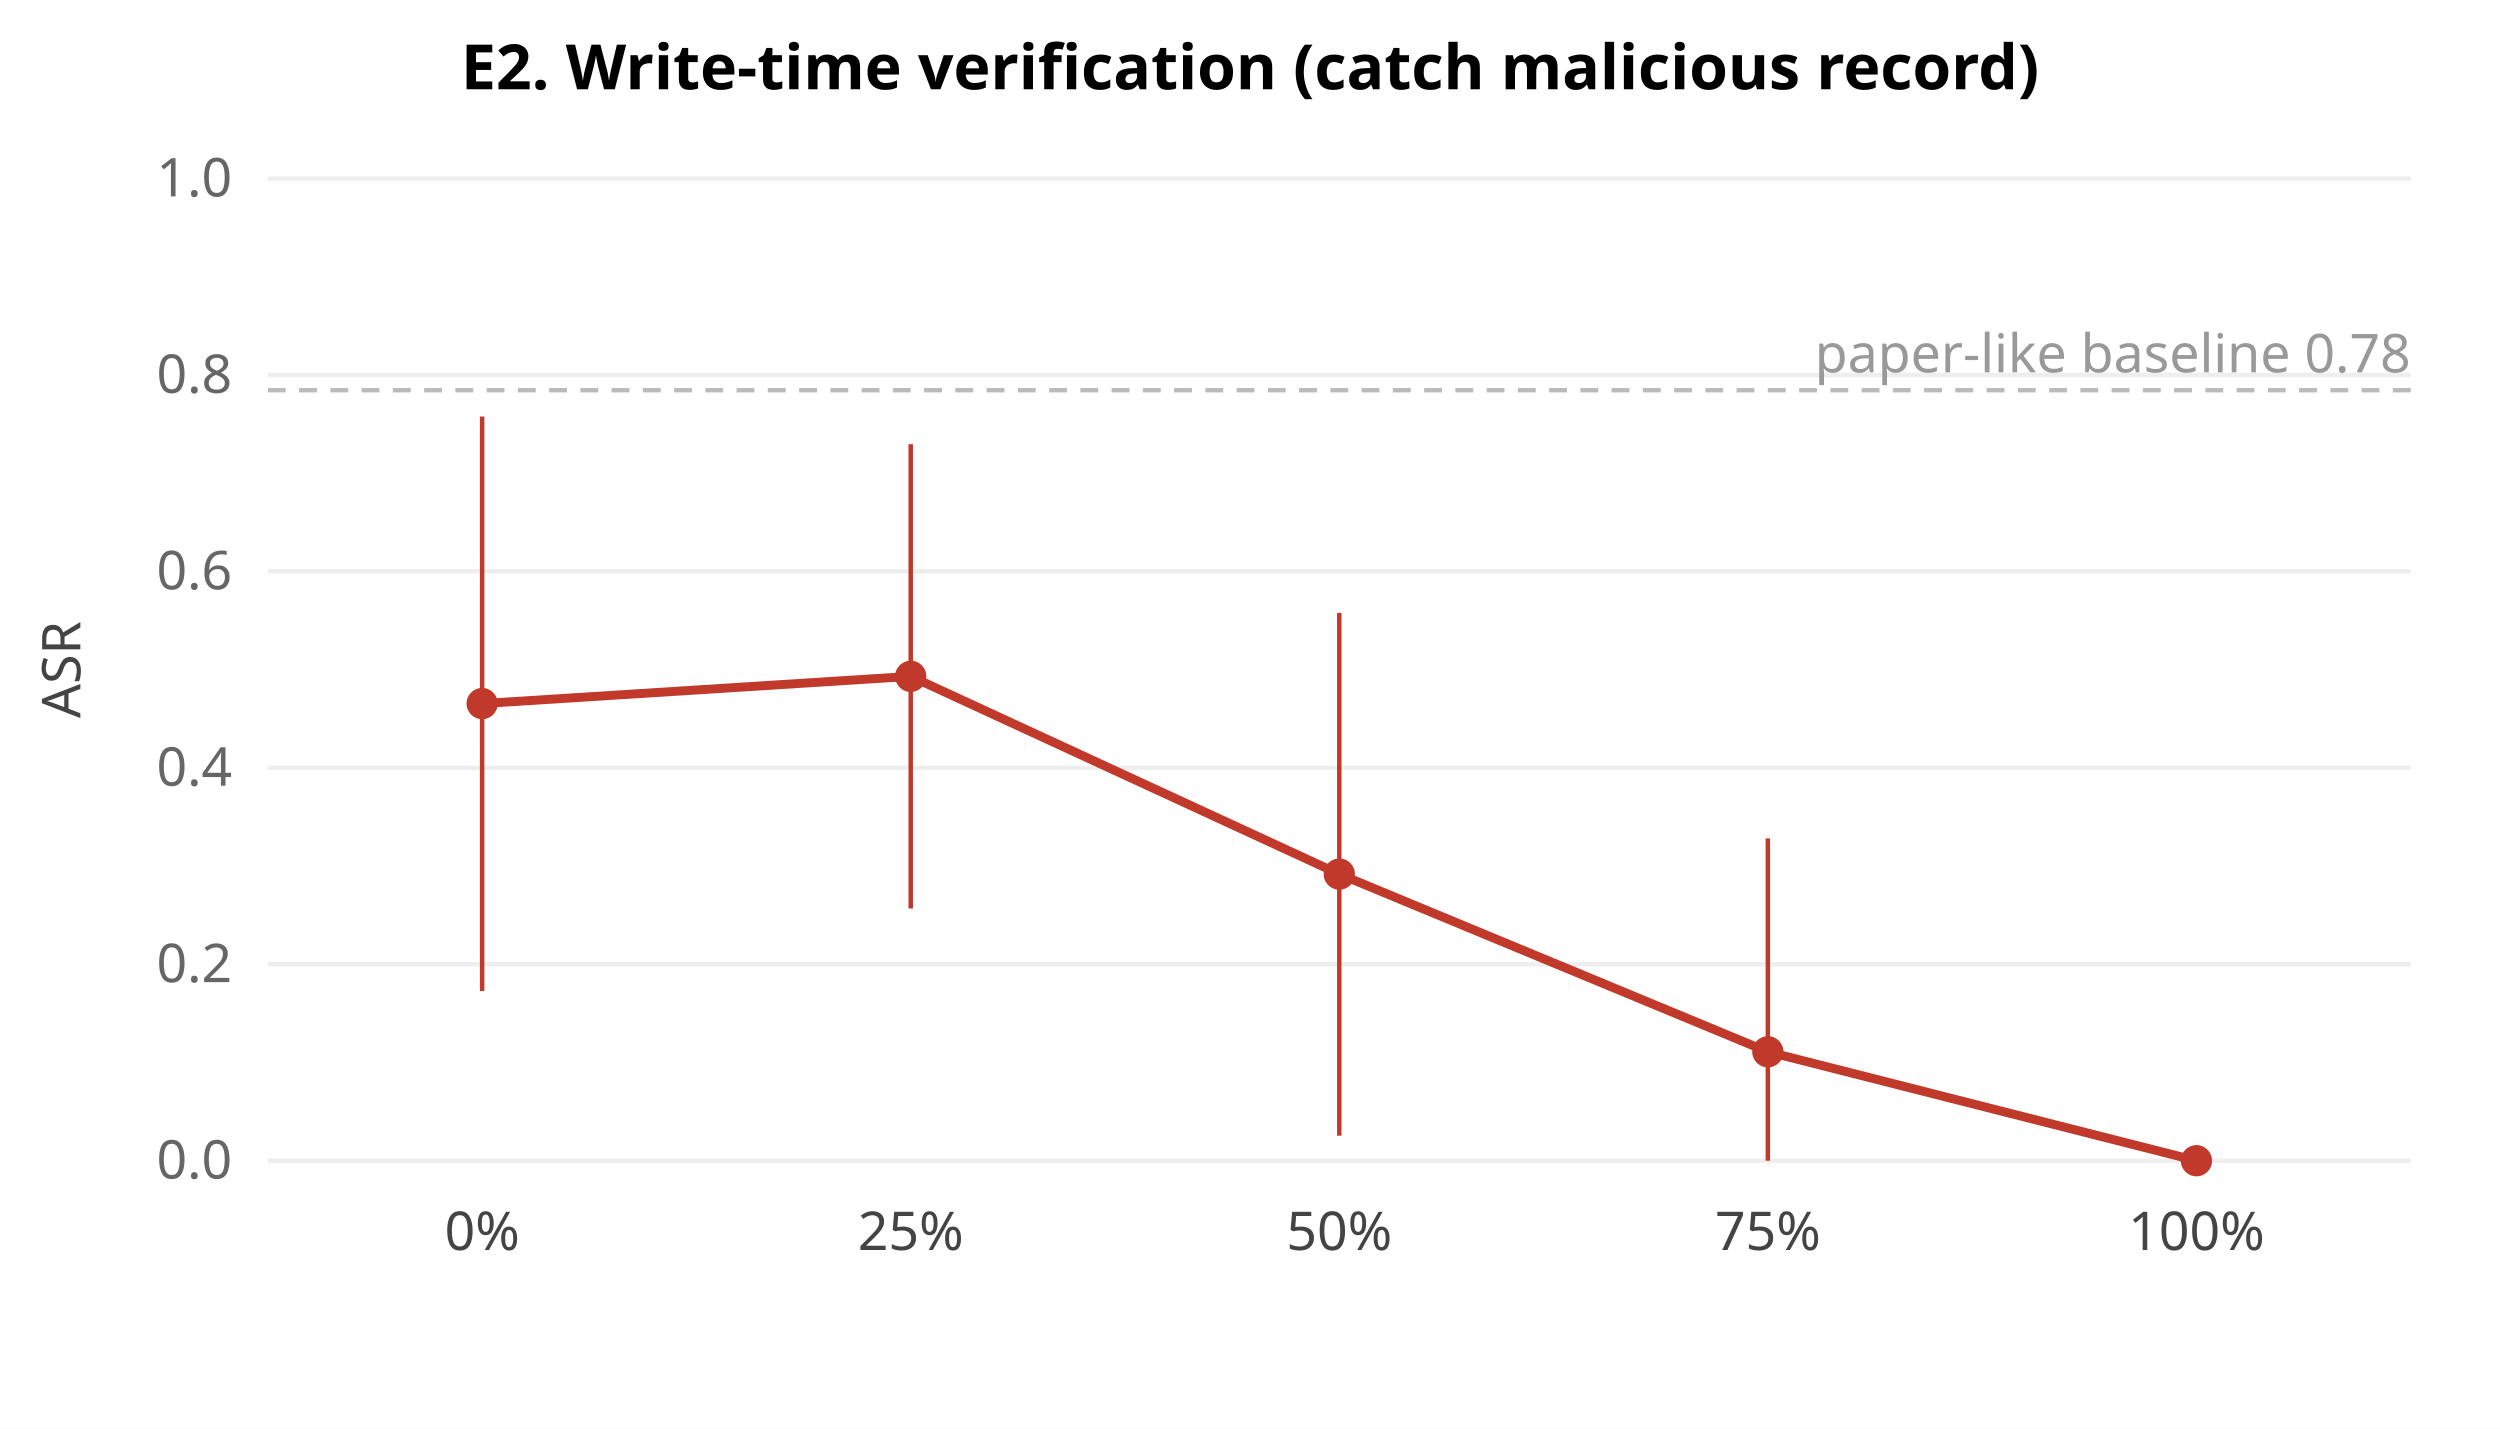
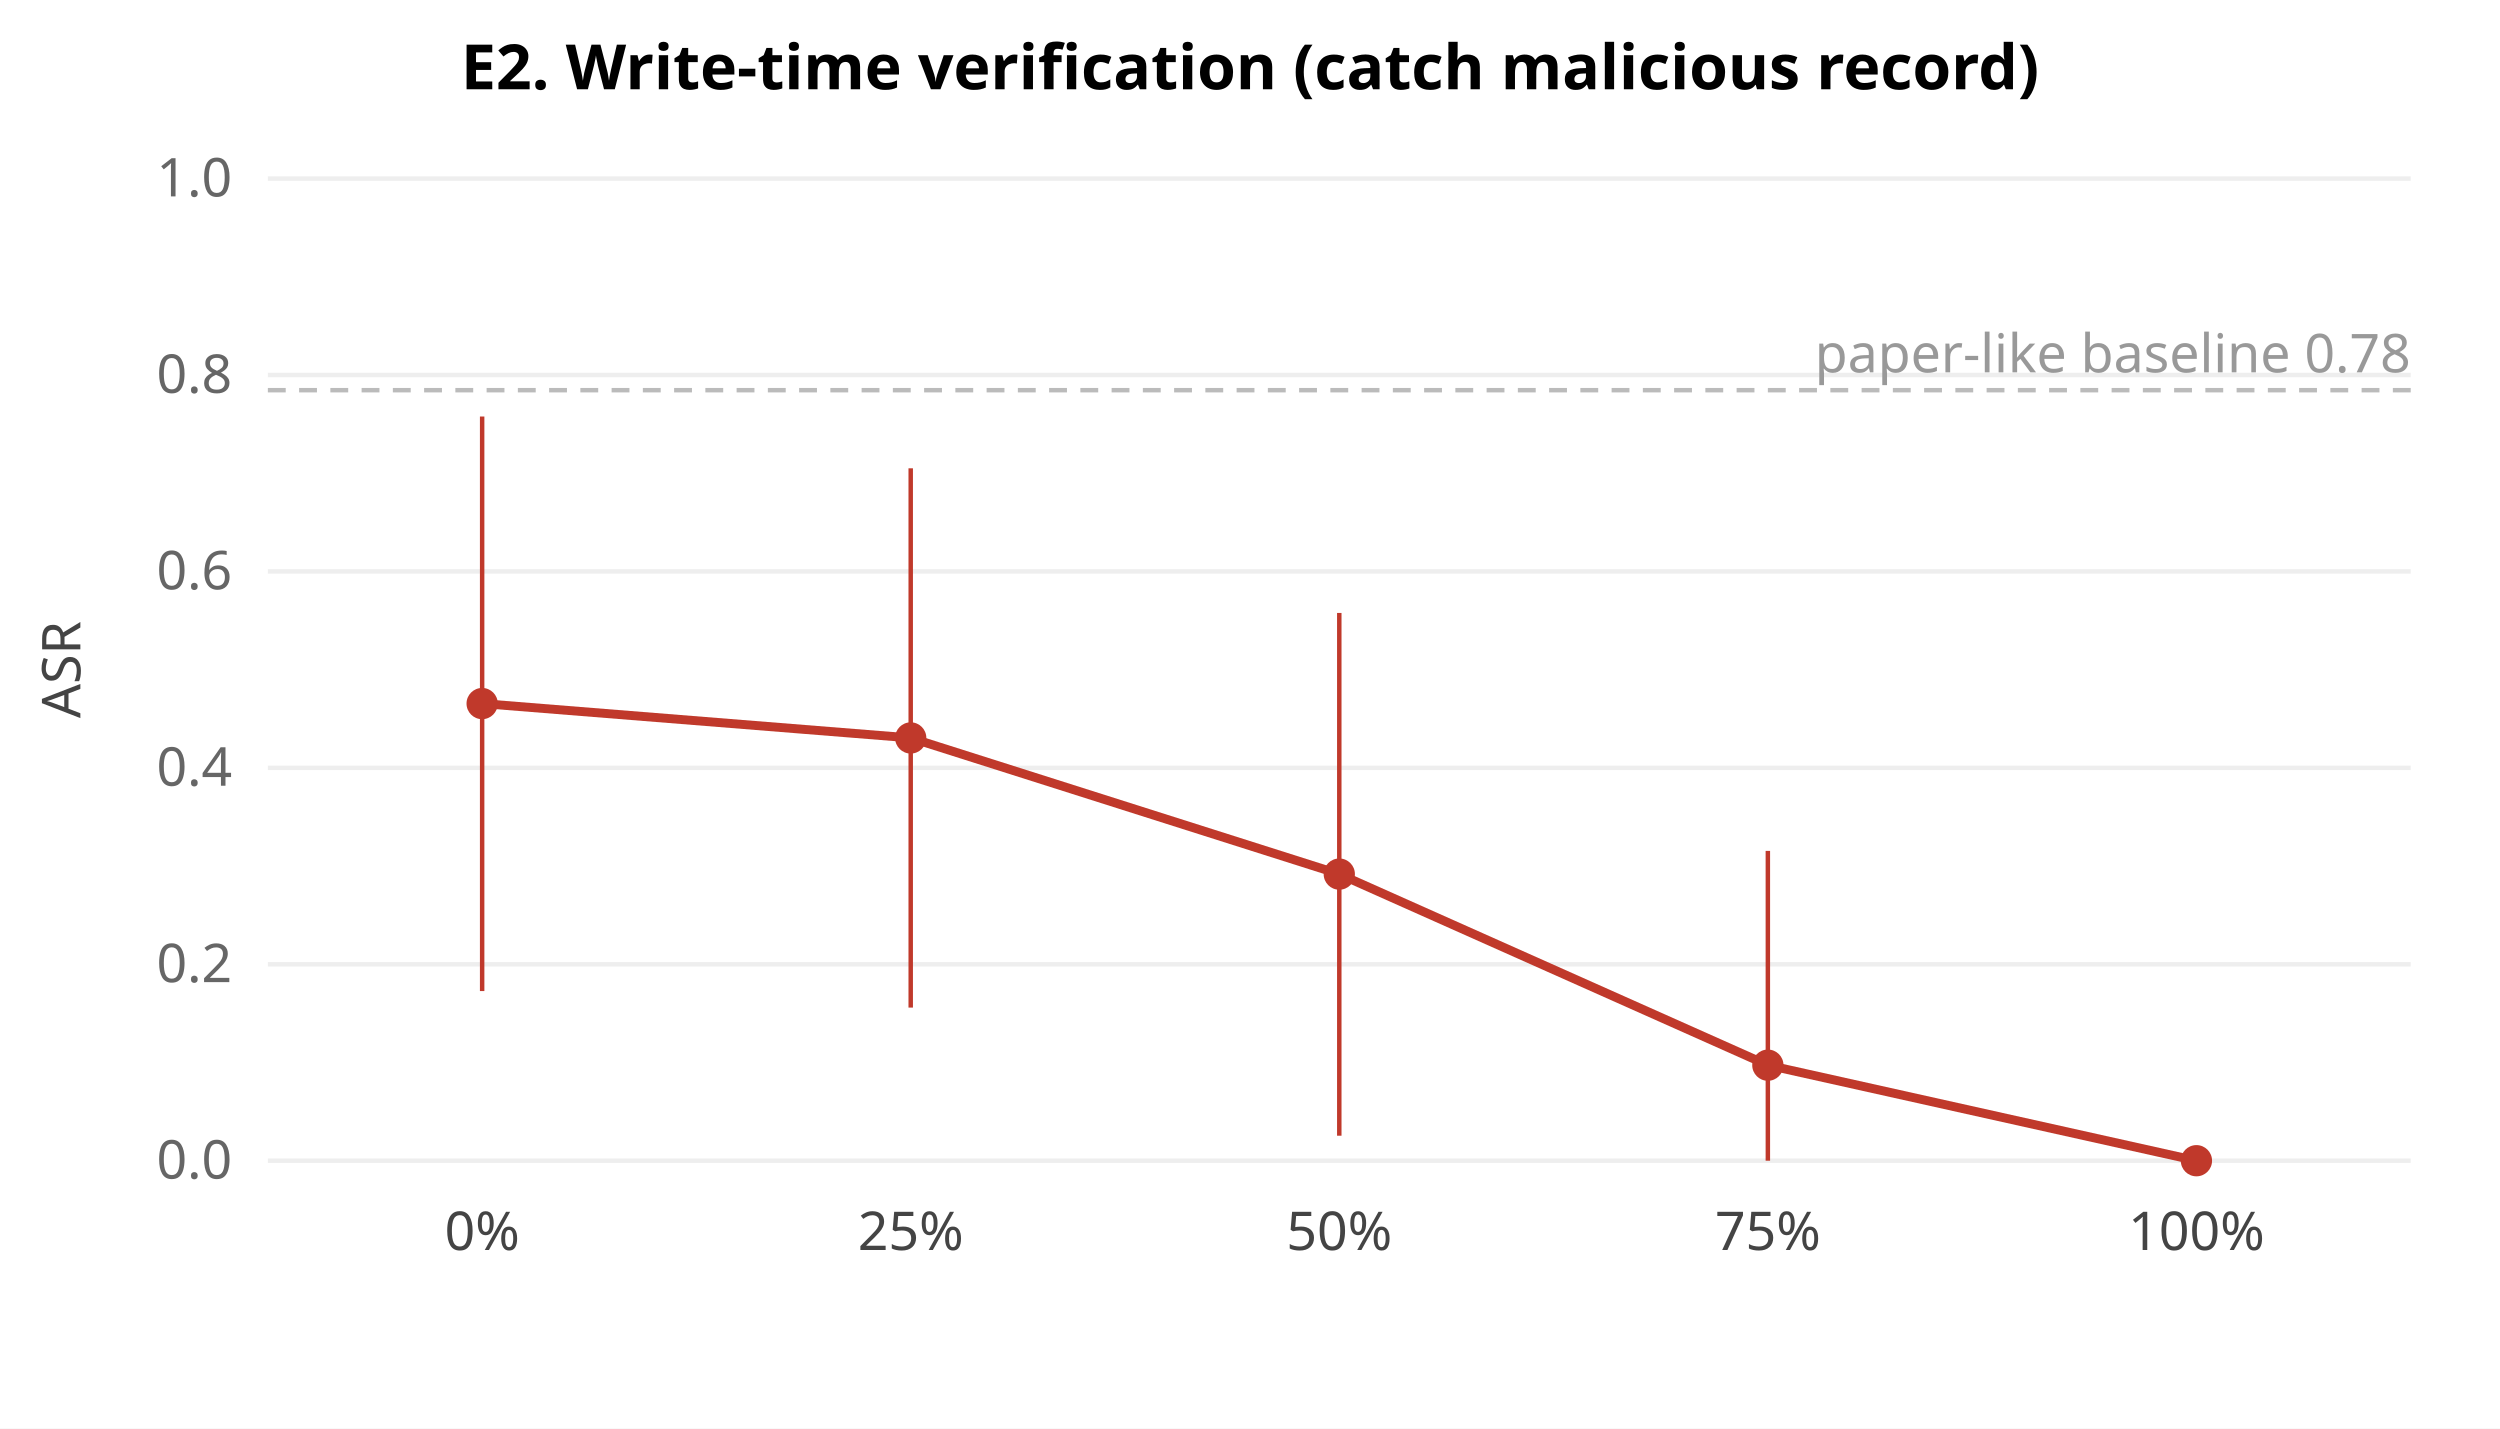
<svg xmlns="http://www.w3.org/2000/svg" width="560" height="320" font-family="sans-serif" font-size="12">
  <rect width="560" height="320" fill="white" />
  <text x="280.0" y="20" text-anchor="middle" font-size="14" font-weight="bold">E2. Write-time verification (catch malicious record)</text>
  <line x1="60" y1="260.0" x2="540" y2="260.0" stroke="#eee" />
  <text x="52" y="264.0" text-anchor="end" fill="#666">0.0</text>
  <line x1="60" y1="216.0" x2="540" y2="216.0" stroke="#eee" />
  <text x="52" y="220.0" text-anchor="end" fill="#666">0.2</text>
  <line x1="60" y1="172.0" x2="540" y2="172.0" stroke="#eee" />
  <text x="52" y="176.0" text-anchor="end" fill="#666">0.4</text>
  <line x1="60" y1="128.0" x2="540" y2="128.0" stroke="#eee" />
  <text x="52" y="132.0" text-anchor="end" fill="#666">0.6</text>
  <line x1="60" y1="84.0" x2="540" y2="84.0" stroke="#eee" />
  <text x="52" y="88.0" text-anchor="end" fill="#666">0.8</text>
  <line x1="60" y1="40.0" x2="540" y2="40.0" stroke="#eee" />
  <text x="52" y="44.0" text-anchor="end" fill="#666">1.0</text>
  <text x="18" y="150.0" text-anchor="middle" fill="#444" transform="rotate(-90 18 150.0)">ASR</text>
  <line x1="60" y1="87.4" x2="540" y2="87.4" stroke="#bbb" stroke-dasharray="4 3" />
  <text x="540" y="83.4" text-anchor="end" fill="#999">paper-like baseline 0.78</text>
  <text x="108.0" y="280" text-anchor="middle" fill="#444">0%</text>
  <text x="204.0" y="280" text-anchor="middle" fill="#444">25%</text>
  <text x="300.0" y="280" text-anchor="middle" fill="#444">50%</text>
  <text x="396.0" y="280" text-anchor="middle" fill="#444">75%</text>
  <text x="492.0" y="280" text-anchor="middle" fill="#444">100%</text>
  <line x1="108.0" y1="93.3" x2="108.0" y2="222.0" stroke="#c0392b" />
-   <line x1="204.0" y1="99.5" x2="204.0" y2="203.5" stroke="#c0392b" />
+   <line x1="204.0" y1="104.9" x2="204.0" y2="225.7" stroke="#c0392b" />
  <line x1="300.0" y1="137.3" x2="300.0" y2="254.4" stroke="#c0392b" />
-   <line x1="396.0" y1="187.8" x2="396.0" y2="260.0" stroke="#c0392b" />
+   <line x1="396.0" y1="190.6" x2="396.0" y2="260.0" stroke="#c0392b" />
  <line x1="492.0" y1="260.0" x2="492.0" y2="260.0" stroke="#c0392b" />
-   <polyline points="108.0,157.6 204.0,151.5 300.0,195.8 396.0,235.6 492.0,260.0" fill="none" stroke="#c0392b" stroke-width="2" />
+   <polyline points="108.0,157.6 204.0,165.3 300.0,195.8 396.0,238.6 492.0,260.0" fill="none" stroke="#c0392b" stroke-width="2" />
  <circle cx="108.0" cy="157.6" r="3.5" fill="#c0392b" />
-   <circle cx="204.0" cy="151.5" r="3.5" fill="#c0392b" />
+   <circle cx="204.0" cy="165.3" r="3.5" fill="#c0392b" />
  <circle cx="300.0" cy="195.8" r="3.5" fill="#c0392b" />
-   <circle cx="396.0" cy="235.6" r="3.5" fill="#c0392b" />
+   <circle cx="396.0" cy="238.6" r="3.5" fill="#c0392b" />
  <circle cx="492.0" cy="260.0" r="3.5" fill="#c0392b" />
</svg>
